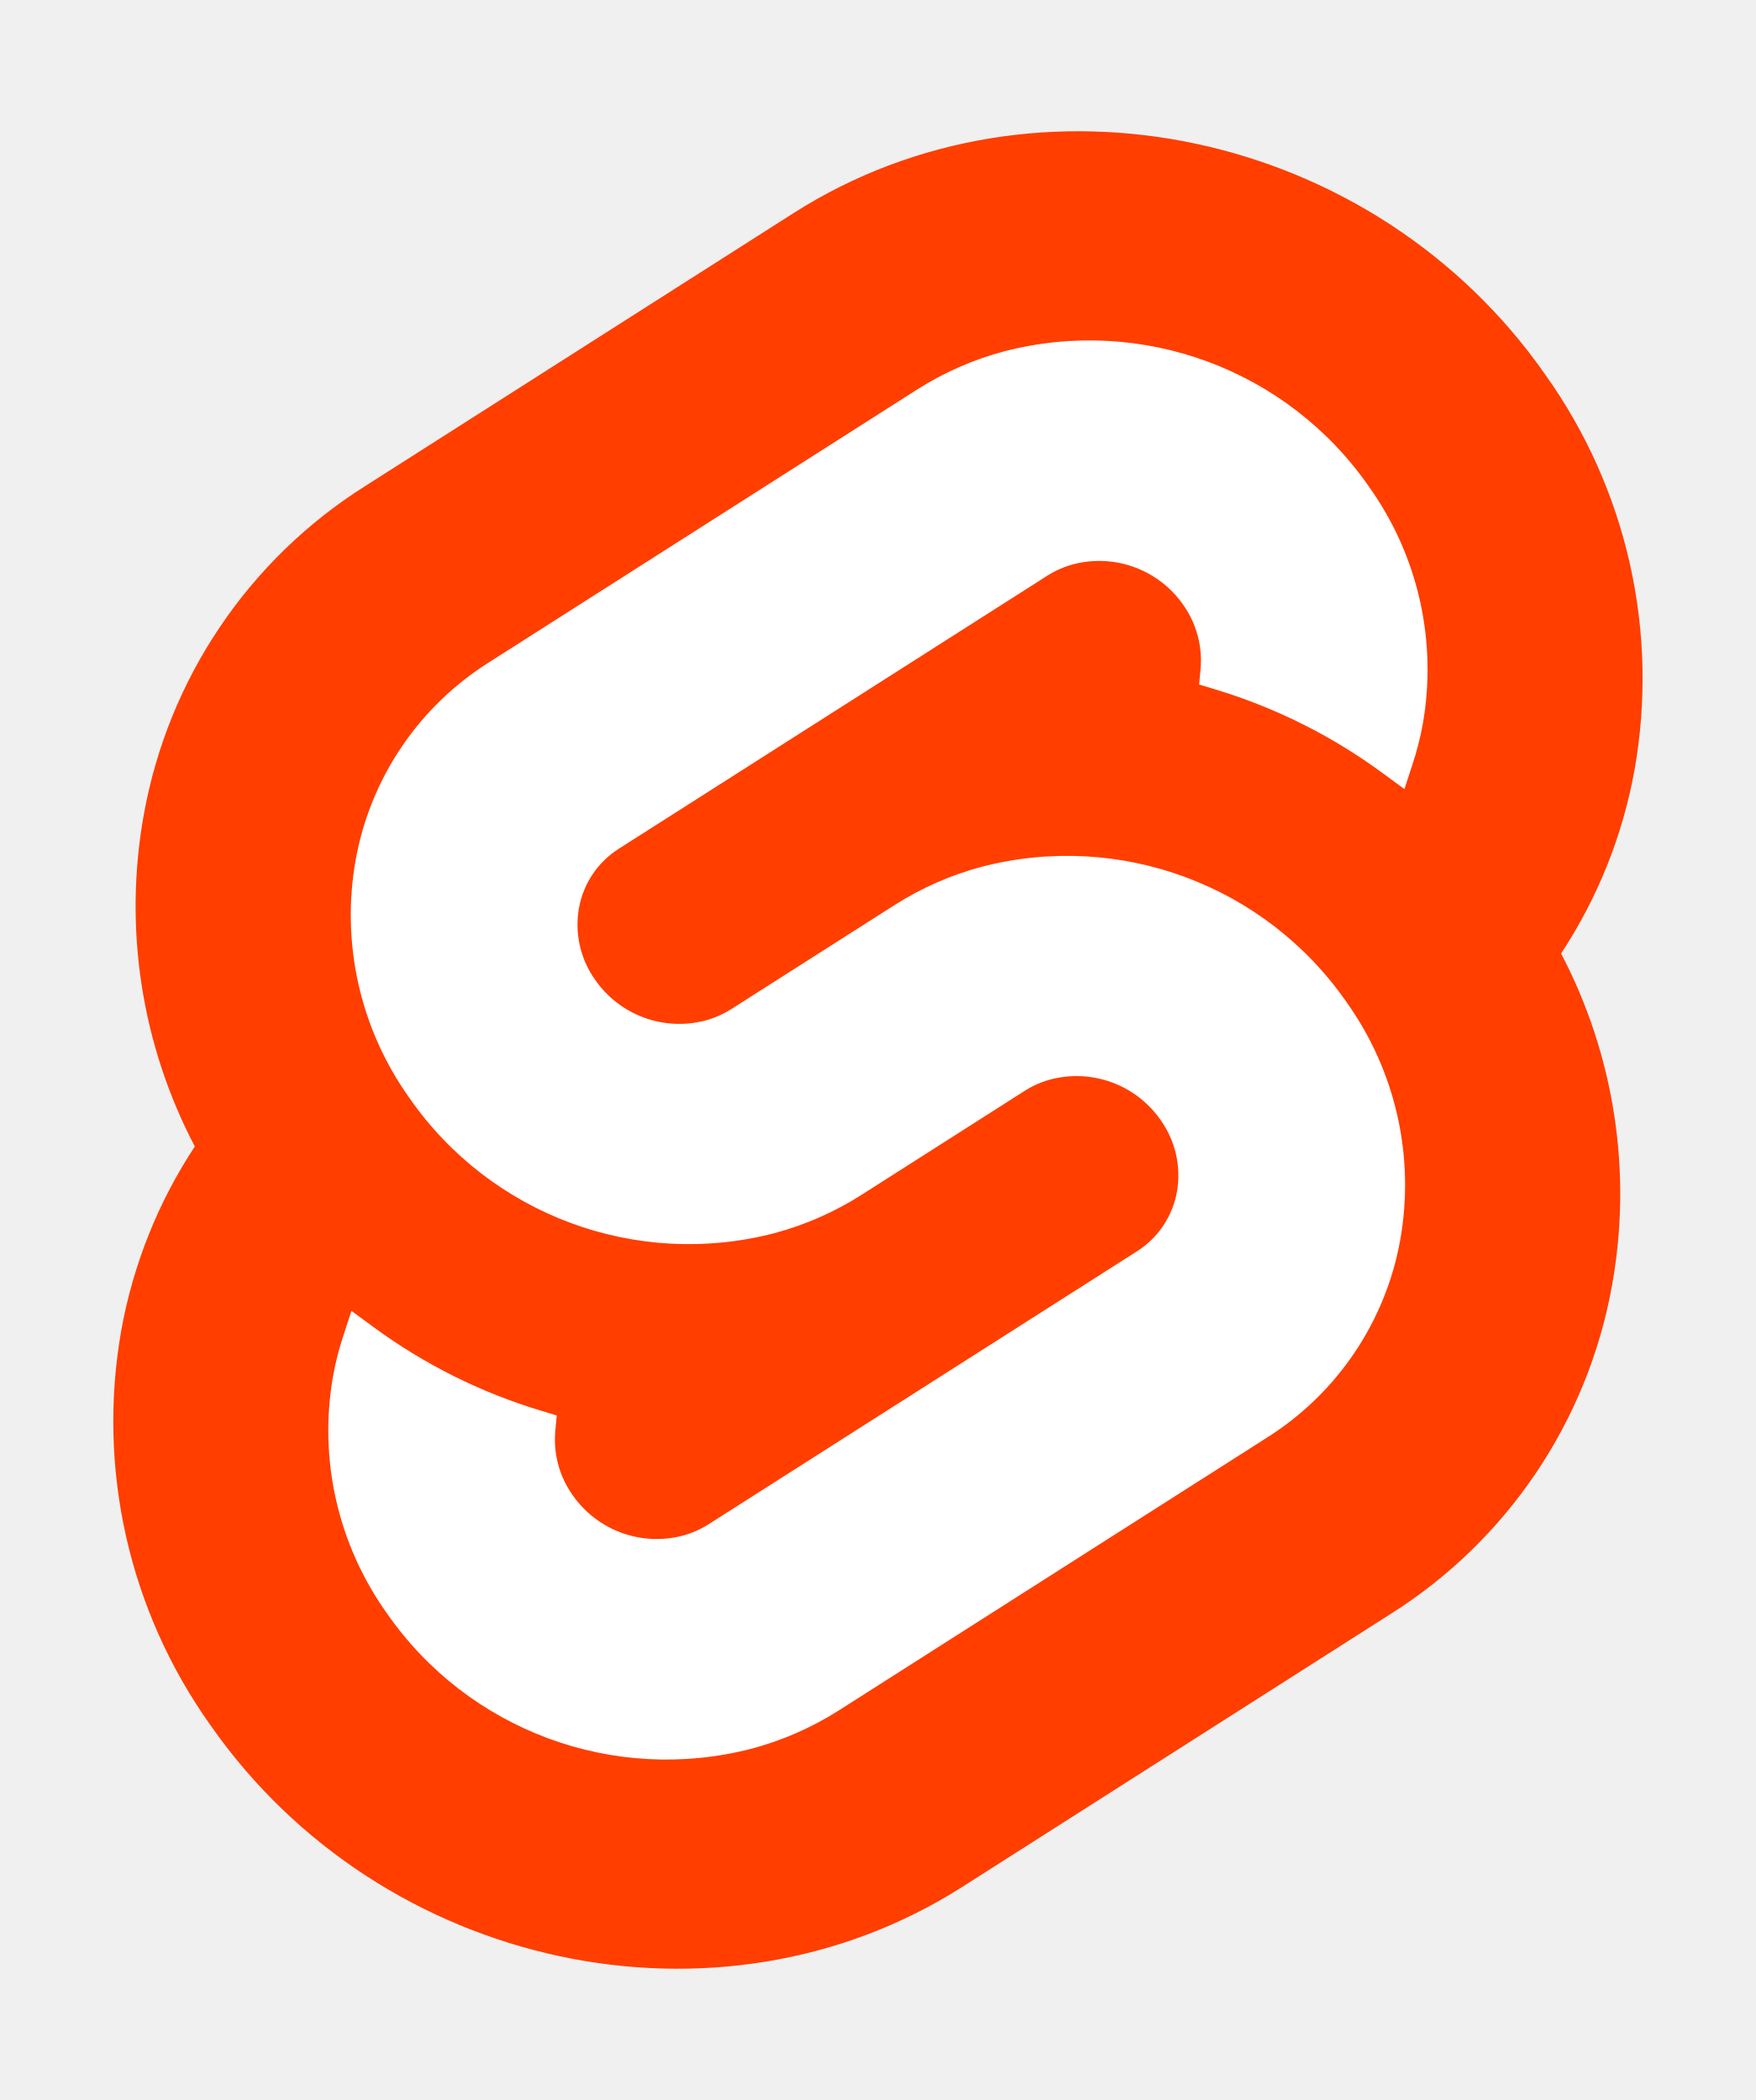
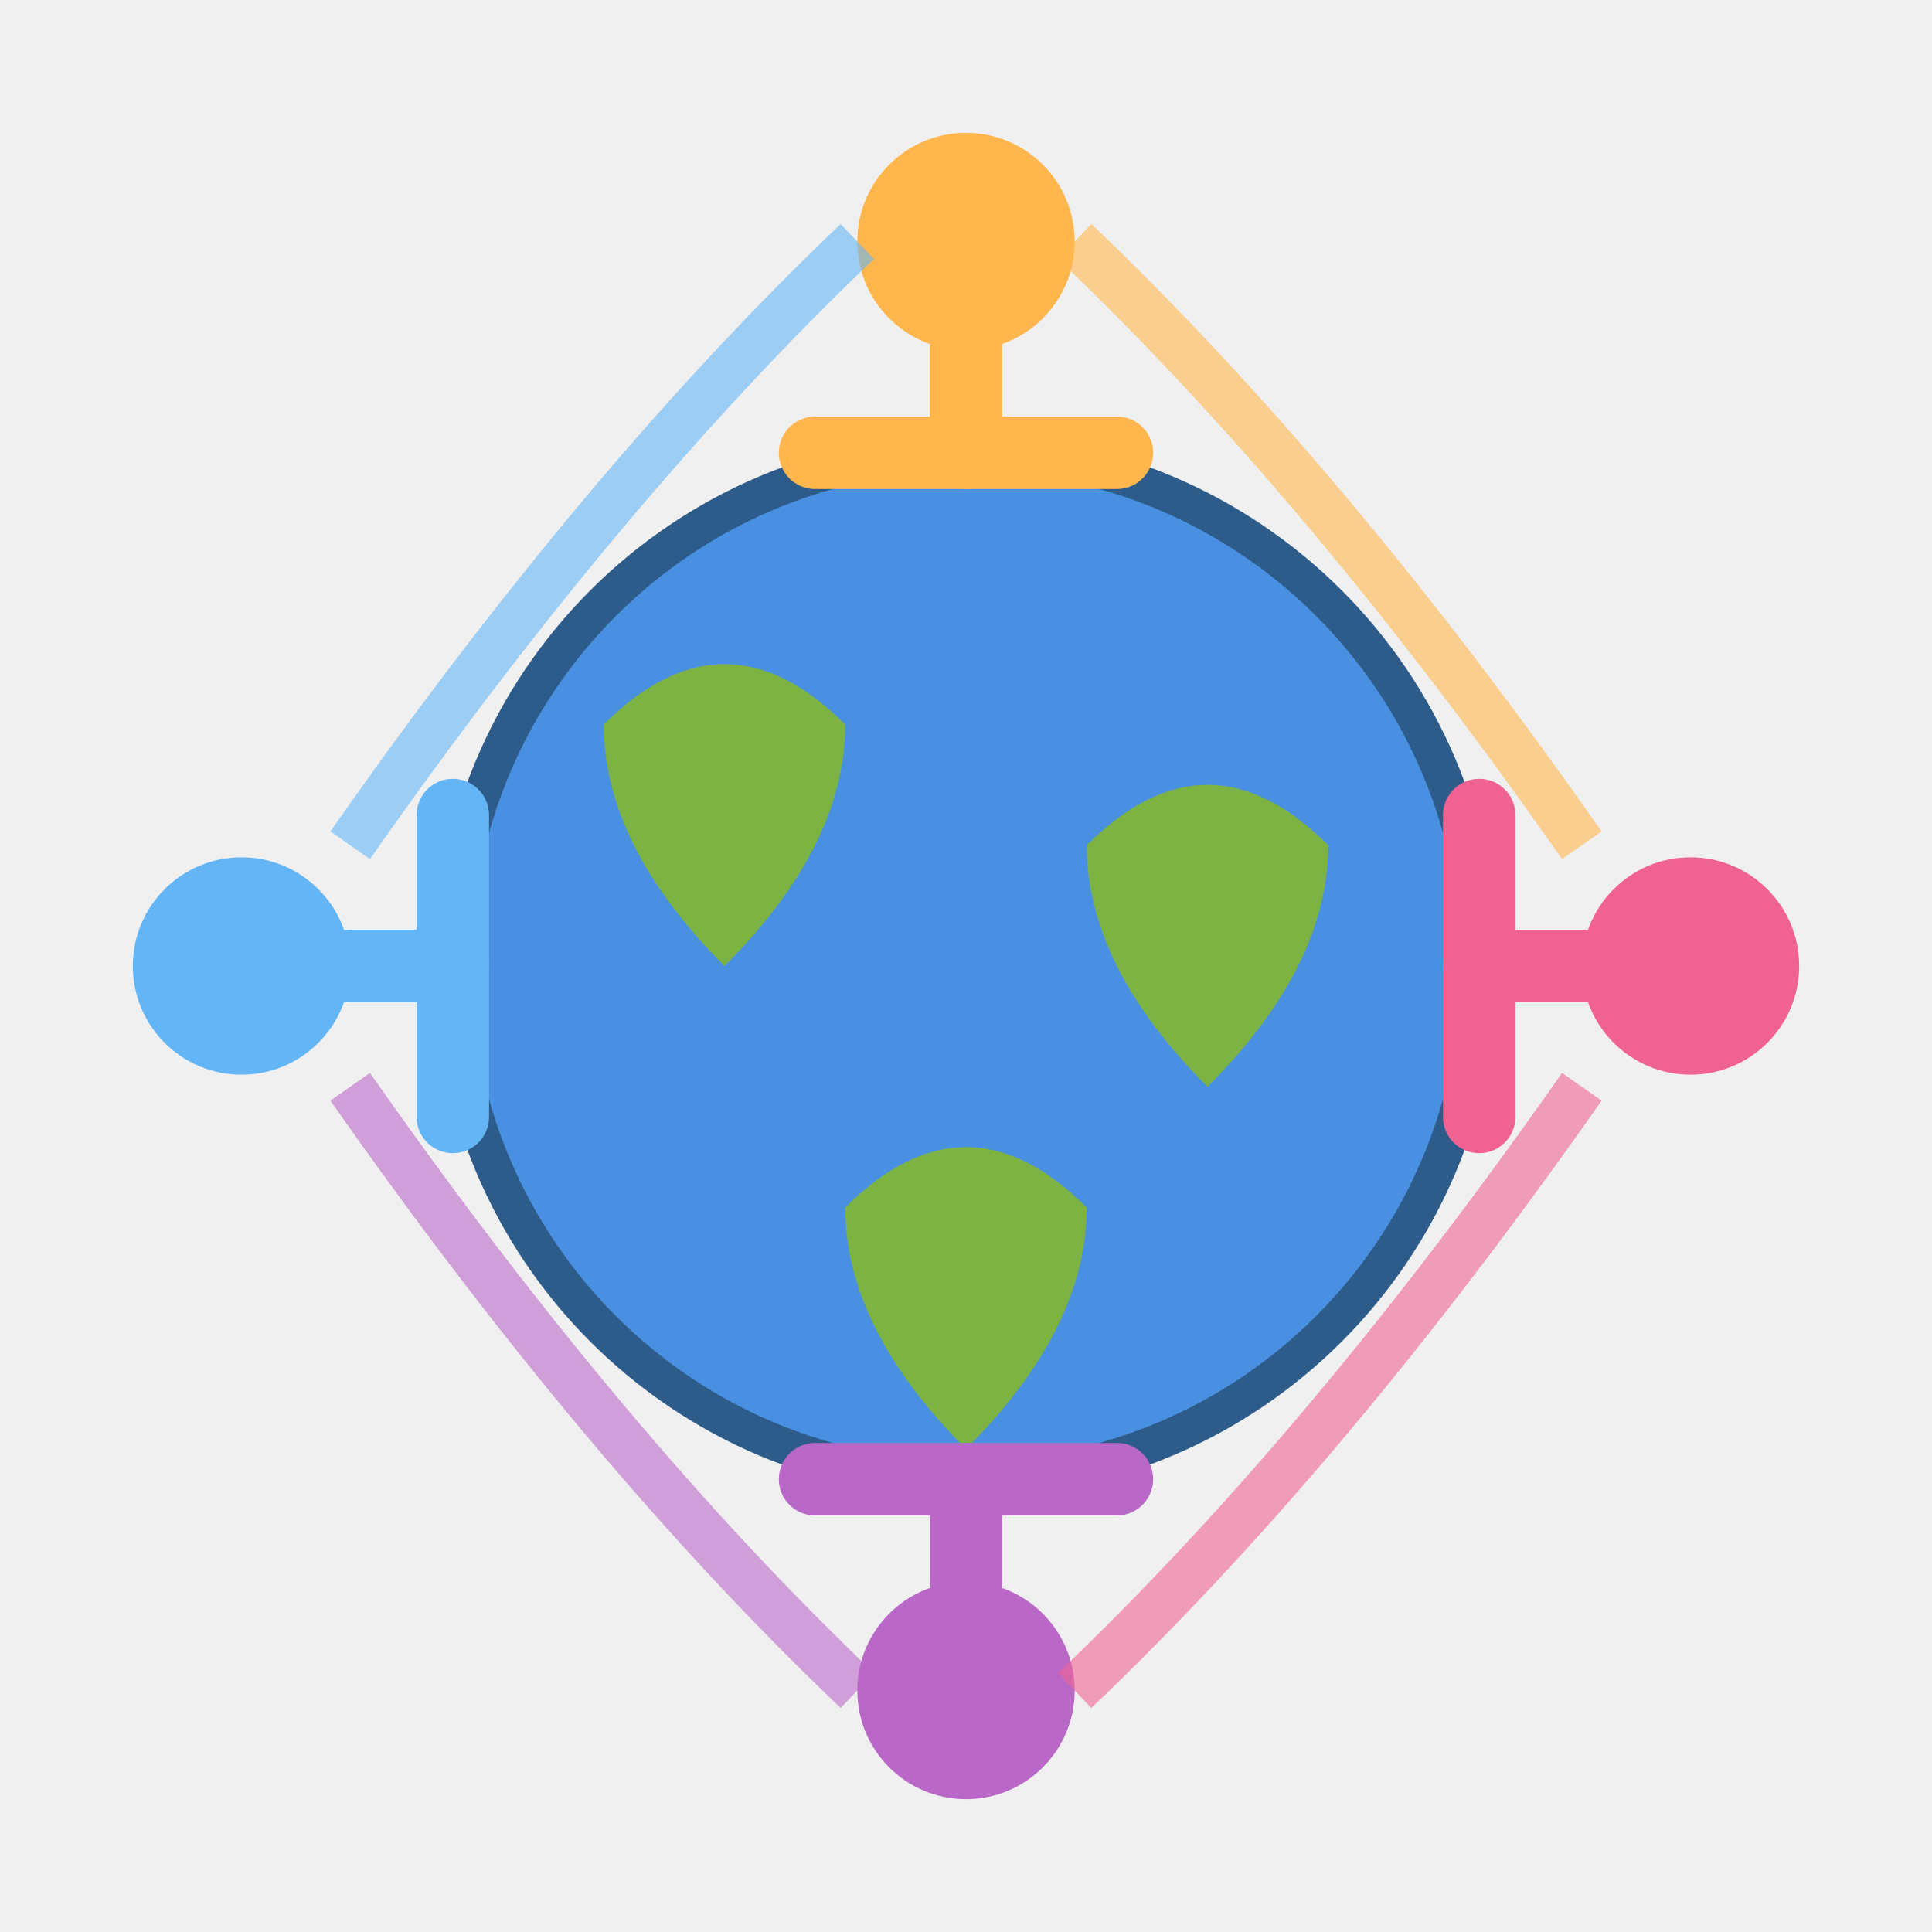
- <svg xmlns="http://www.w3.org/2000/svg" width="107" height="128" viewBox="0 0 107 128">
-   <path d="M94.157 22.819c-10.4-14.885-30.94-19.297-45.792-9.835L22.282 29.608A29.92 29.92 0 0 0 8.764 49.65a31.5 31.5 0 0 0 3.108 20.231 30 30 0 0 0-4.477 11.183 31.9 31.9 0 0 0 5.448 24.116c10.402 14.887 30.942 19.297 45.791 9.835l26.083-16.624A29.92 29.92 0 0 0 98.235 78.35a31.53 31.53 0 0 0-3.105-20.232 30 30 0 0 0 4.474-11.182 31.88 31.88 0 0 0-5.447-24.116" style="fill:#ff3e00" />
-   <path d="M45.817 106.582a20.72 20.72 0 0 1-22.237-8.243 19.17 19.17 0 0 1-3.277-14.503 18 18 0 0 1 .624-2.435l.49-1.498 1.337.981a33.6 33.6 0 0 0 10.203 5.098l.97.294-.09.968a5.85 5.85 0 0 0 1.052 3.878 6.24 6.24 0 0 0 6.695 2.485 5.8 5.8 0 0 0 1.603-.704L69.27 76.28a5.43 5.43 0 0 0 2.45-3.631 5.8 5.8 0 0 0-.987-4.371 6.24 6.24 0 0 0-6.698-2.487 5.7 5.7 0 0 0-1.6.704l-9.953 6.345a19 19 0 0 1-5.296 2.326 20.72 20.72 0 0 1-22.237-8.243 19.17 19.17 0 0 1-3.277-14.502 17.99 17.99 0 0 1 8.13-12.052l26.081-16.623a19 19 0 0 1 5.3-2.329 20.72 20.72 0 0 1 22.237 8.243 19.17 19.17 0 0 1 3.277 14.503 18 18 0 0 1-.624 2.435l-.49 1.498-1.337-.98a33.6 33.6 0 0 0-10.203-5.1l-.97-.294.09-.968a5.86 5.86 0 0 0-1.052-3.878 6.24 6.24 0 0 0-6.696-2.485 5.8 5.8 0 0 0-1.602.704L37.73 51.72a5.42 5.42 0 0 0-2.449 3.63 5.79 5.79 0 0 0 .986 4.372 6.24 6.24 0 0 0 6.698 2.486 5.8 5.8 0 0 0 1.602-.704l9.952-6.342a19 19 0 0 1 5.295-2.328 20.72 20.72 0 0 1 22.237 8.242 19.17 19.17 0 0 1 3.277 14.503 18 18 0 0 1-8.13 12.053l-26.081 16.622a19 19 0 0 1-5.3 2.328" style="fill:#fff" />
+ <svg xmlns="http://www.w3.org/2000/svg" width="32" height="32" viewBox="0 0 32 32">
+   <circle cx="16" cy="16" r="8.5" fill="#4A90E2" stroke="#2E5C8A" stroke-width="0.6" />
+   <path d="M 10 12 Q 12 10, 14 12 Q 14 14, 12 16 Q 10 14, 10 12" fill="#7CB342" />
+   <path d="M 18 14 Q 20 12, 22 14 Q 22 16, 20 18 Q 18 16, 18 14" fill="#7CB342" />
+   <path d="M 14 20 Q 16 18, 18 20 Q 18 22, 16 24 Q 14 22, 14 20" fill="#7CB342" />
+   <circle cx="16" cy="4" r="1.8" fill="#FFB74D" />
+   <line x1="16" y1="5.8" x2="16" y2="7.5" stroke="#FFB74D" stroke-width="1.2" stroke-linecap="round" />
+   <line x1="13.5" y1="7.5" x2="18.5" y2="7.5" stroke="#FFB74D" stroke-width="1.2" stroke-linecap="round" />
+   <circle cx="28" cy="16" r="1.8" fill="#F06292" />
+   <line x1="26.2" y1="16" x2="24.5" y2="16" stroke="#F06292" stroke-width="1.2" stroke-linecap="round" />
+   <line x1="24.5" y1="13.5" x2="24.5" y2="18.5" stroke="#F06292" stroke-width="1.2" stroke-linecap="round" />
+   <circle cx="16" cy="28" r="1.8" fill="#BA68C8" />
+   <line x1="16" y1="26.2" x2="16" y2="24.5" stroke="#BA68C8" stroke-width="1.2" stroke-linecap="round" />
+   <line x1="13.5" y1="24.5" x2="18.5" y2="24.5" stroke="#BA68C8" stroke-width="1.2" stroke-linecap="round" />
+   <circle cx="4" cy="16" r="1.8" fill="#64B5F6" />
+   <line x1="5.8" y1="16" x2="7.5" y2="16" stroke="#64B5F6" stroke-width="1.2" stroke-linecap="round" />
+   <line x1="7.5" y1="13.5" x2="7.5" y2="18.5" stroke="#64B5F6" stroke-width="1.2" stroke-linecap="round" />
+   <path d="M 17.8 4 Q 22 8, 26.2 14" stroke="#FFB74D" stroke-width="0.8" fill="none" opacity="0.6" />
+   <path d="M 26.2 18 Q 22 24, 17.8 28" stroke="#F06292" stroke-width="0.8" fill="none" opacity="0.6" />
+   <path d="M 14.2 28 Q 10 24, 5.8 18" stroke="#BA68C8" stroke-width="0.8" fill="none" opacity="0.6" />
+   <path d="M 5.8 14 Q 10 8, 14.2 4" stroke="#64B5F6" stroke-width="0.8" fill="none" opacity="0.6" />
</svg>
